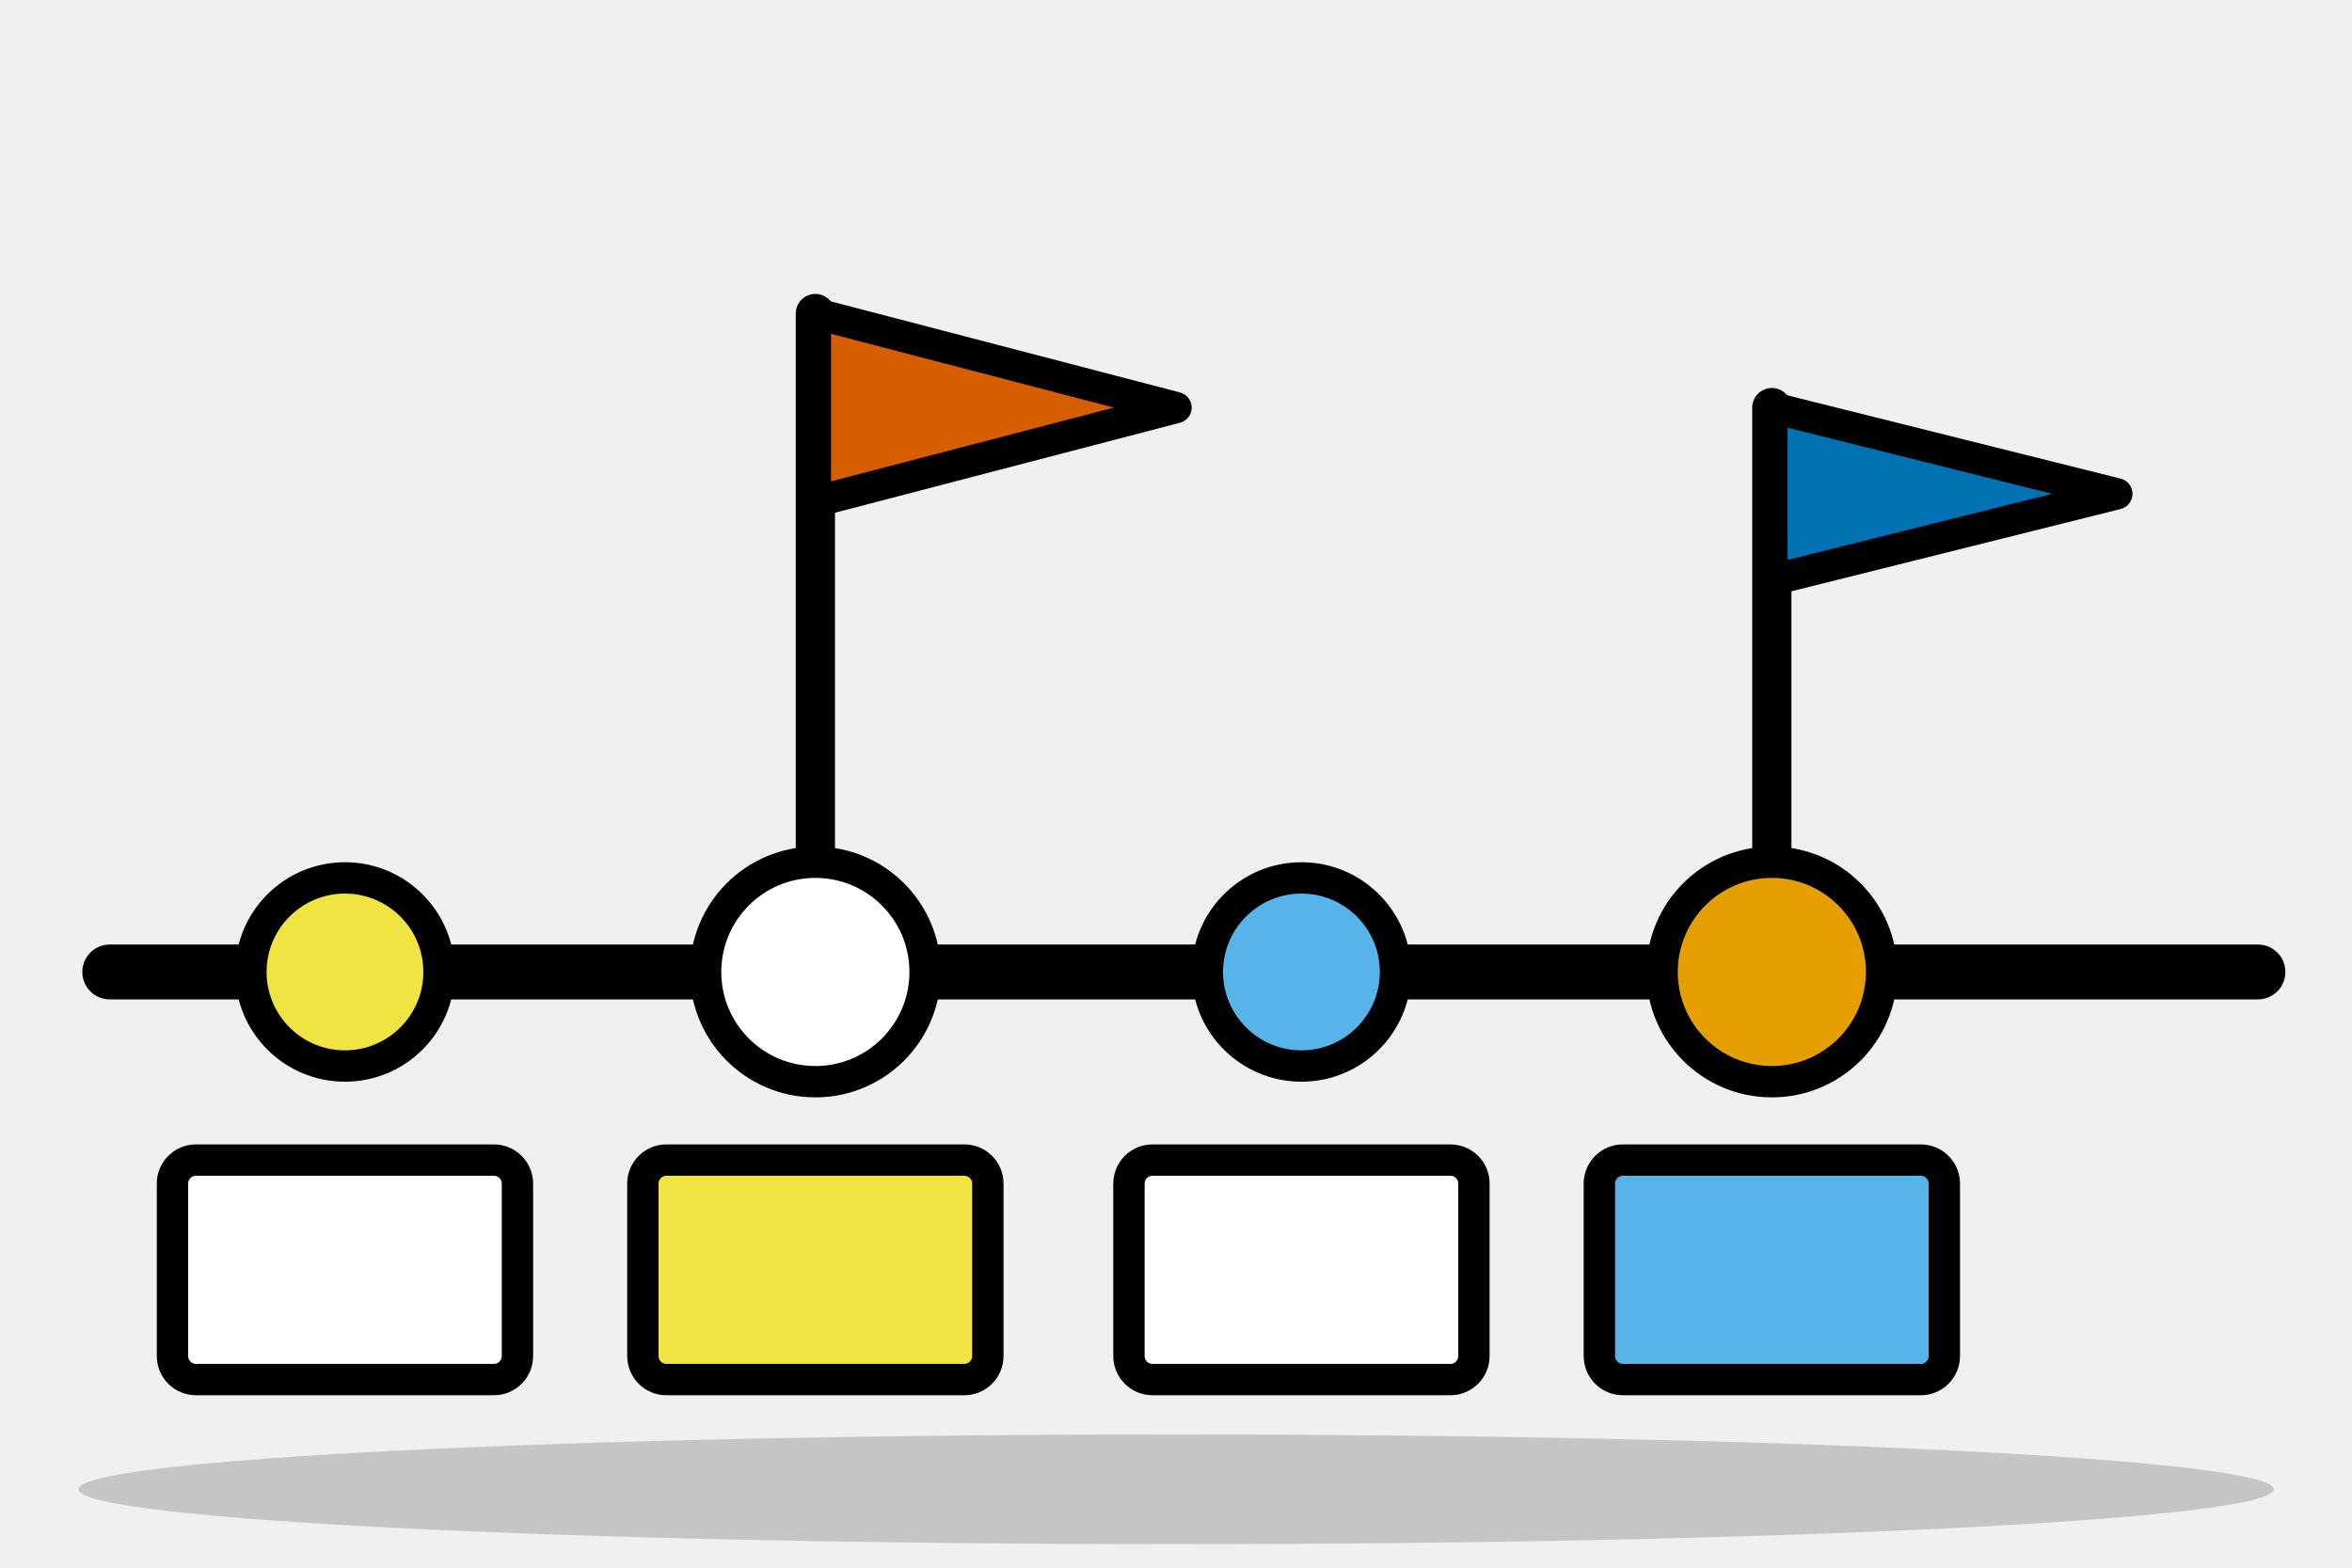
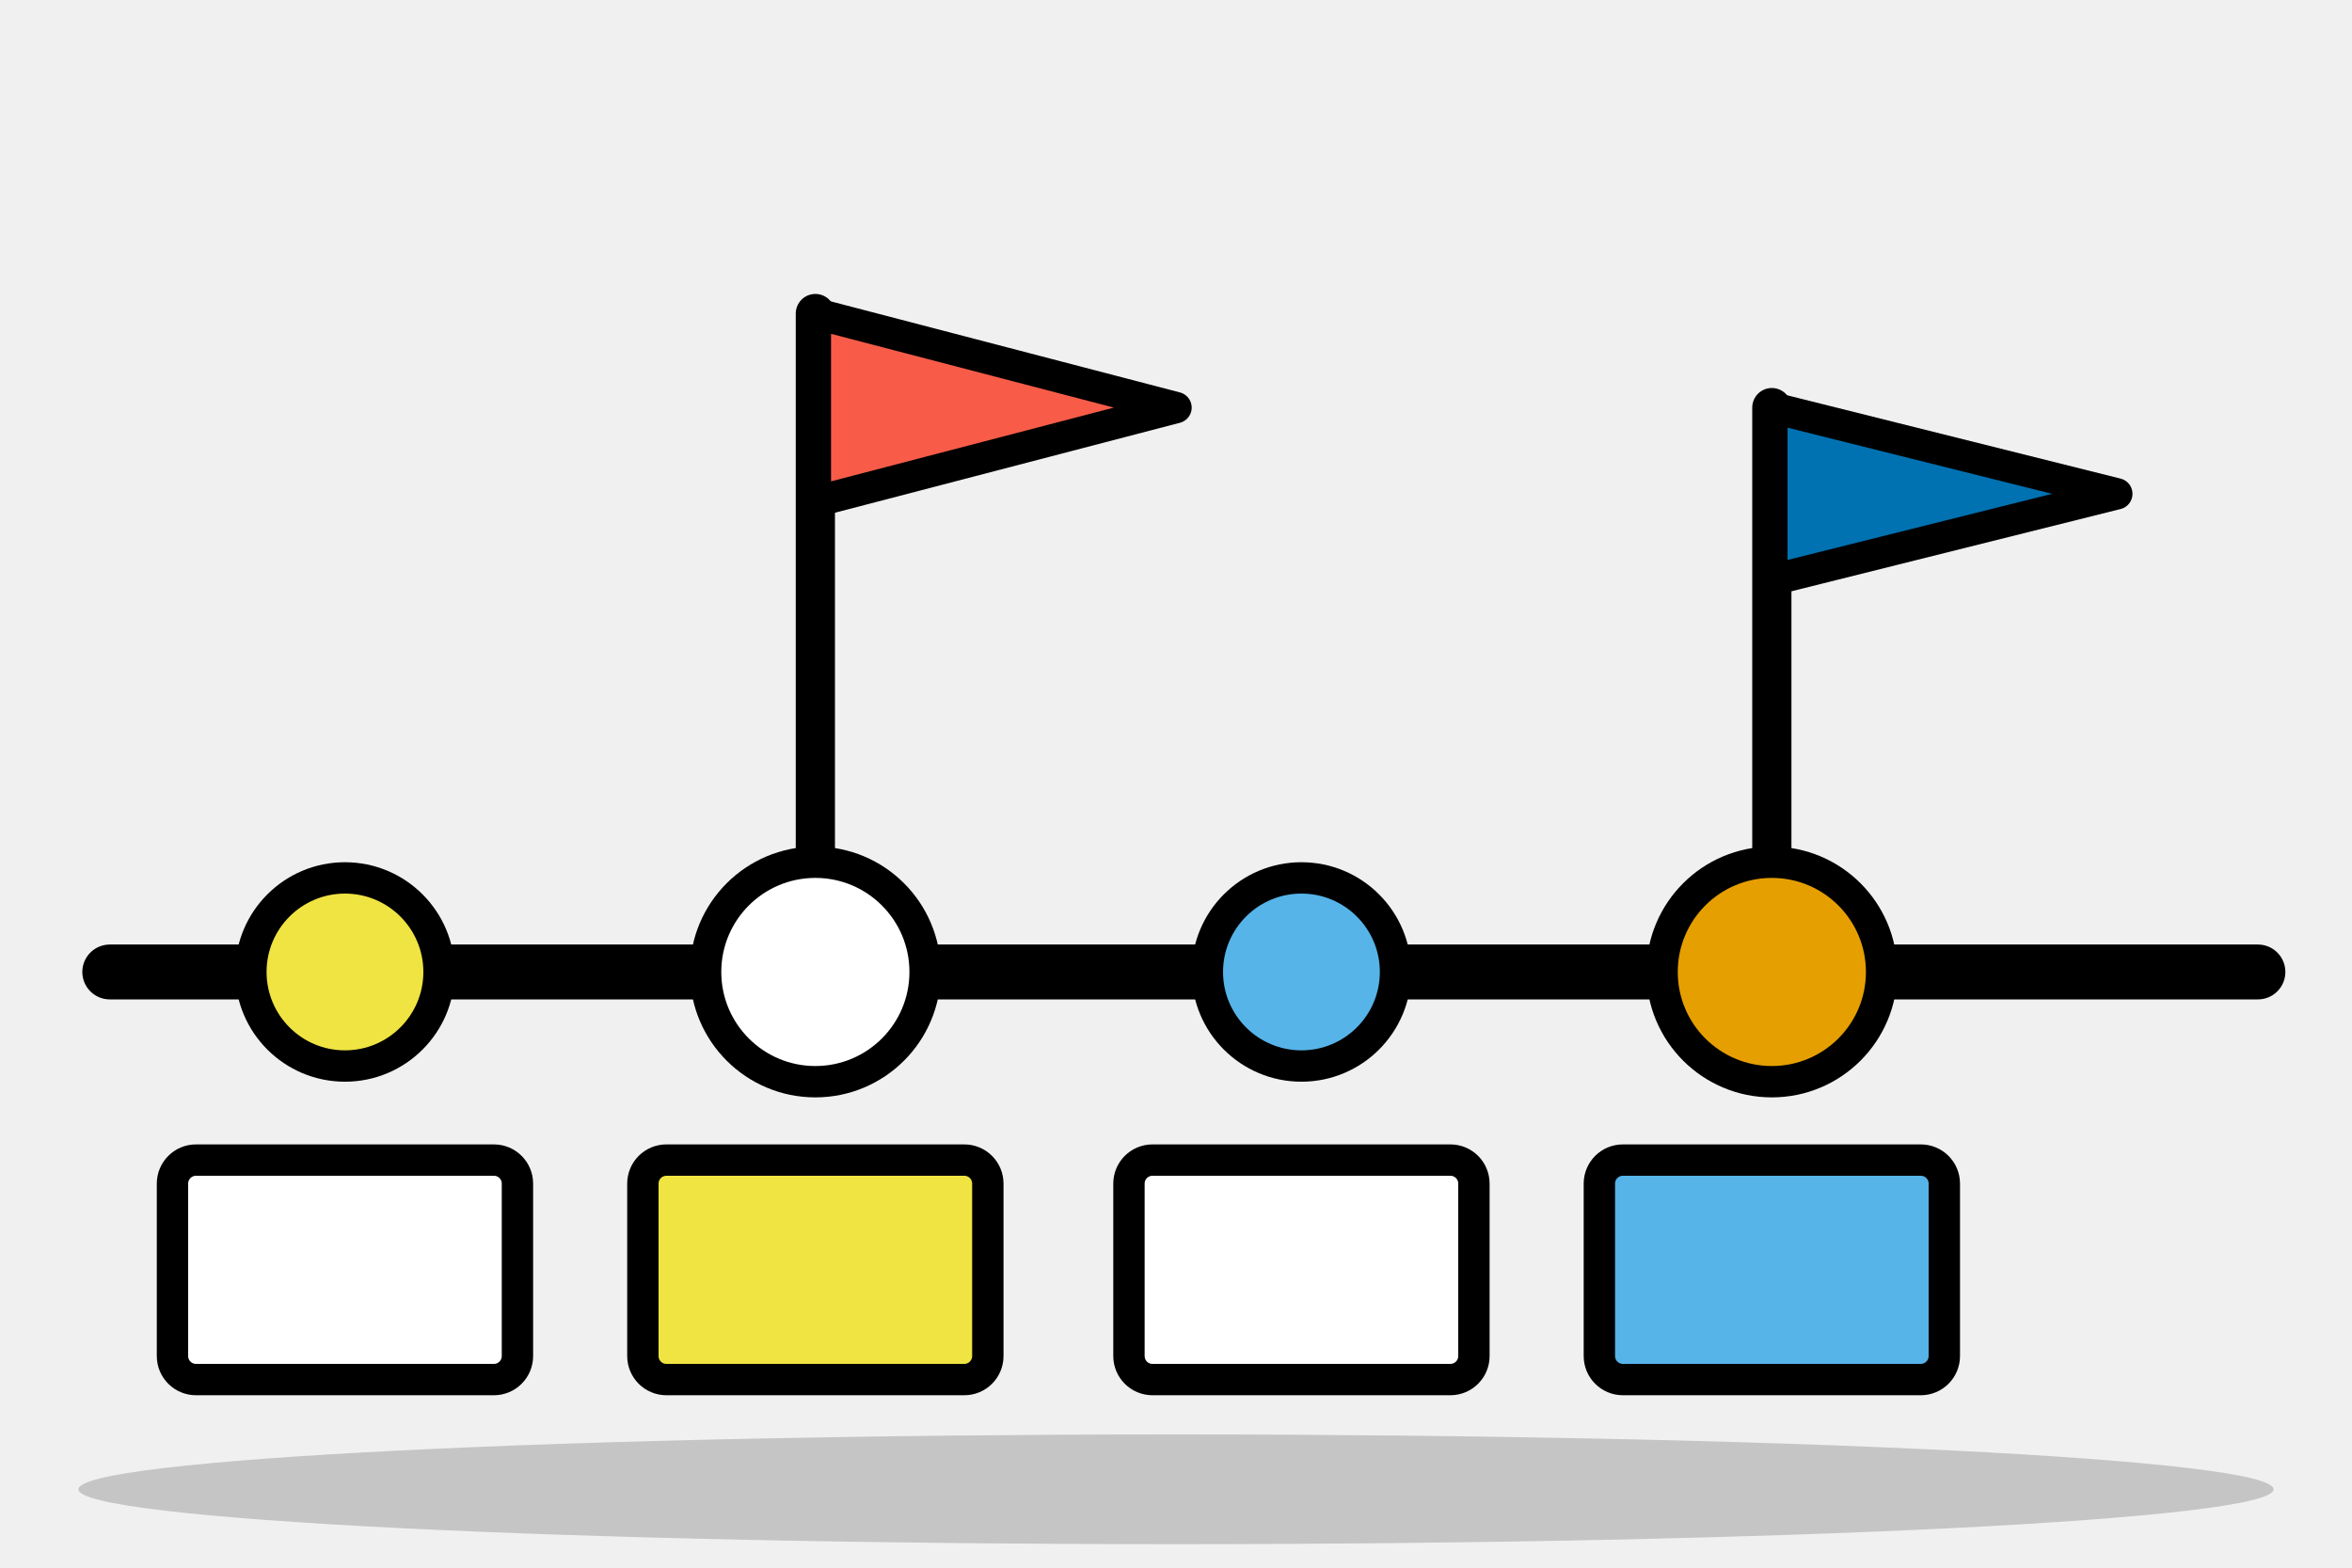
<svg xmlns="http://www.w3.org/2000/svg" viewBox="0 0 300 200">
  <ellipse cx="150" cy="190" rx="140" ry="7" fill="#000" opacity=".18" />
  <g stroke="#000" stroke-width="4" stroke-linejoin="round" stroke-linecap="round">
    <line x1="14" y1="124" x2="288" y2="124" stroke="#000" stroke-width="7" />
    <line x1="104" y1="112" x2="104" y2="40" stroke="#000" stroke-width="5" />
-     <path d="M104 40 L150 52 L104 64 Z" fill="#D55E00" />
+     <path d="M104 40 L150 52 L104 64 Z" fill="#F85C48" />
    <line x1="226" y1="112" x2="226" y2="52" stroke="#000" stroke-width="5" />
    <path d="M226 52 L270 63 L226 74 Z" fill="#0072B2" />
    <circle cx="44" cy="124" r="12" fill="#F0E442" />
    <circle cx="104" cy="124" r="14" fill="#FFFFFF" />
    <circle cx="166" cy="124" r="12" fill="#56B4E9" />
    <circle cx="226" cy="124" r="14" fill="#E69F00" />
    <rect x="22" y="148" width="44" height="28" rx="3" fill="#FFFFFF" />
    <rect x="82" y="148" width="44" height="28" rx="3" fill="#F0E442" />
    <rect x="144" y="148" width="44" height="28" rx="3" fill="#FFFFFF" />
    <rect x="204" y="148" width="44" height="28" rx="3" fill="#56B4E9" />
  </g>
</svg>
